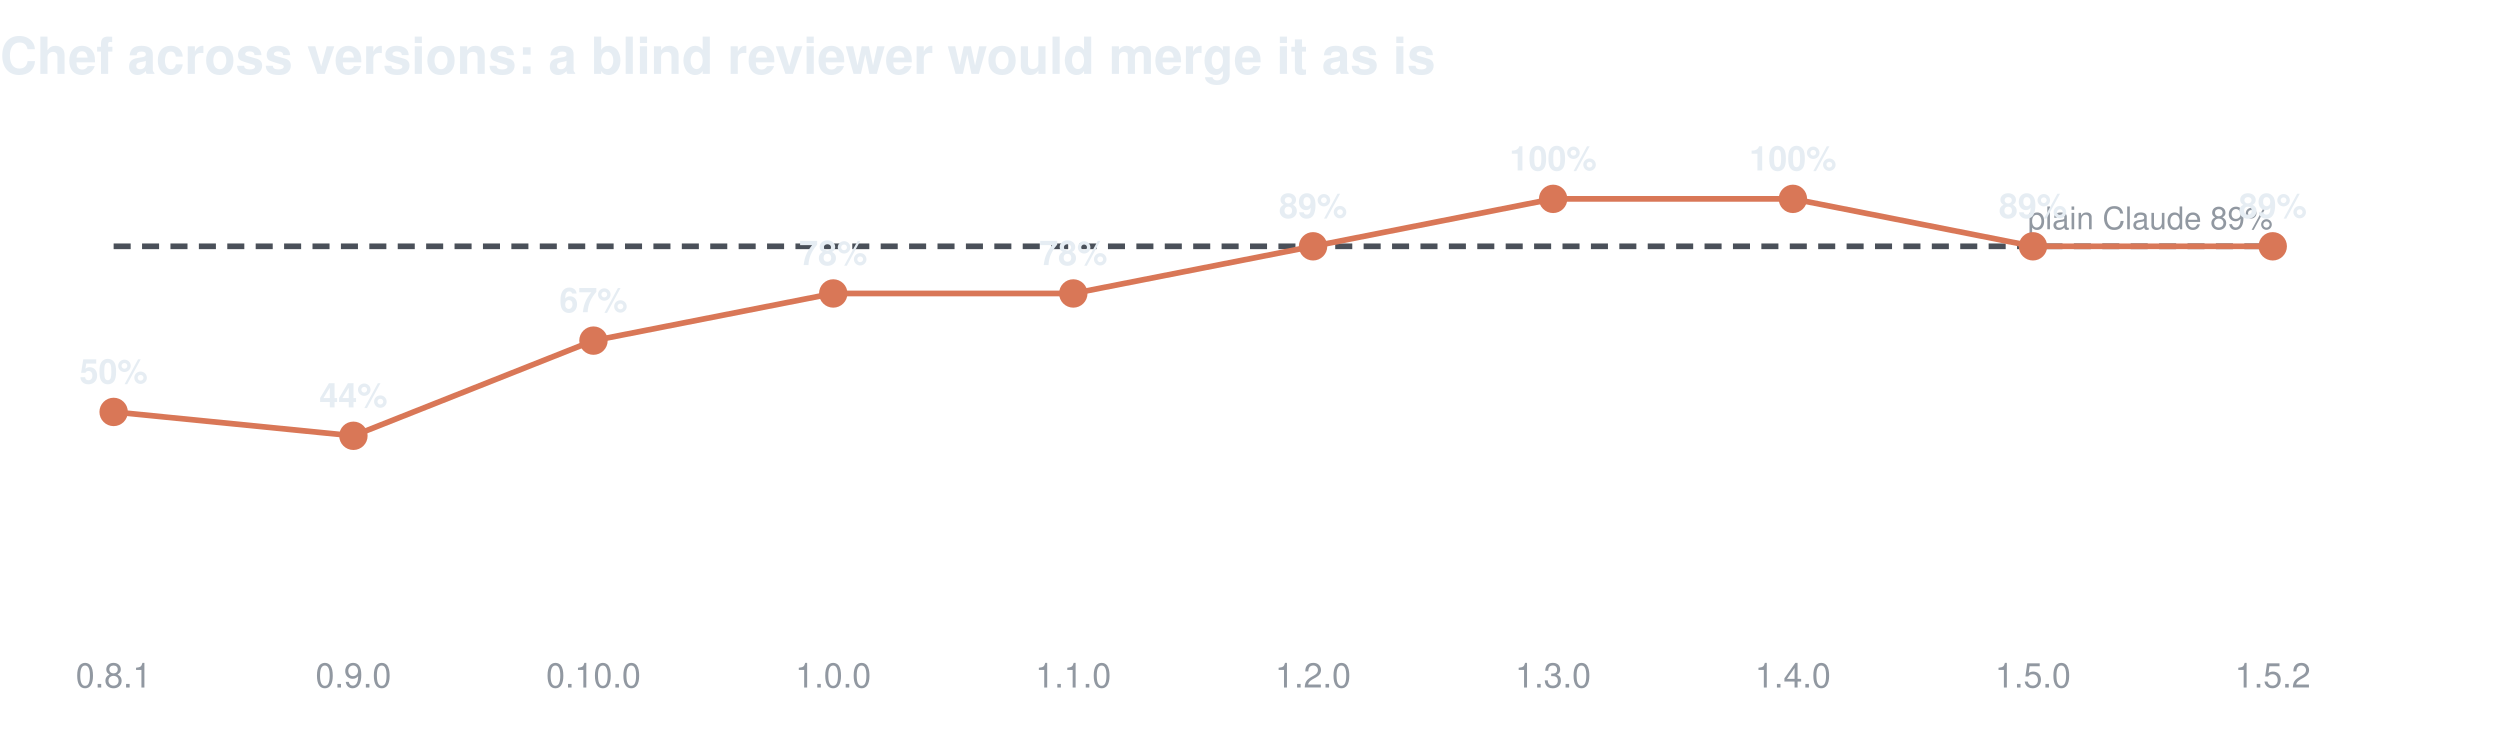
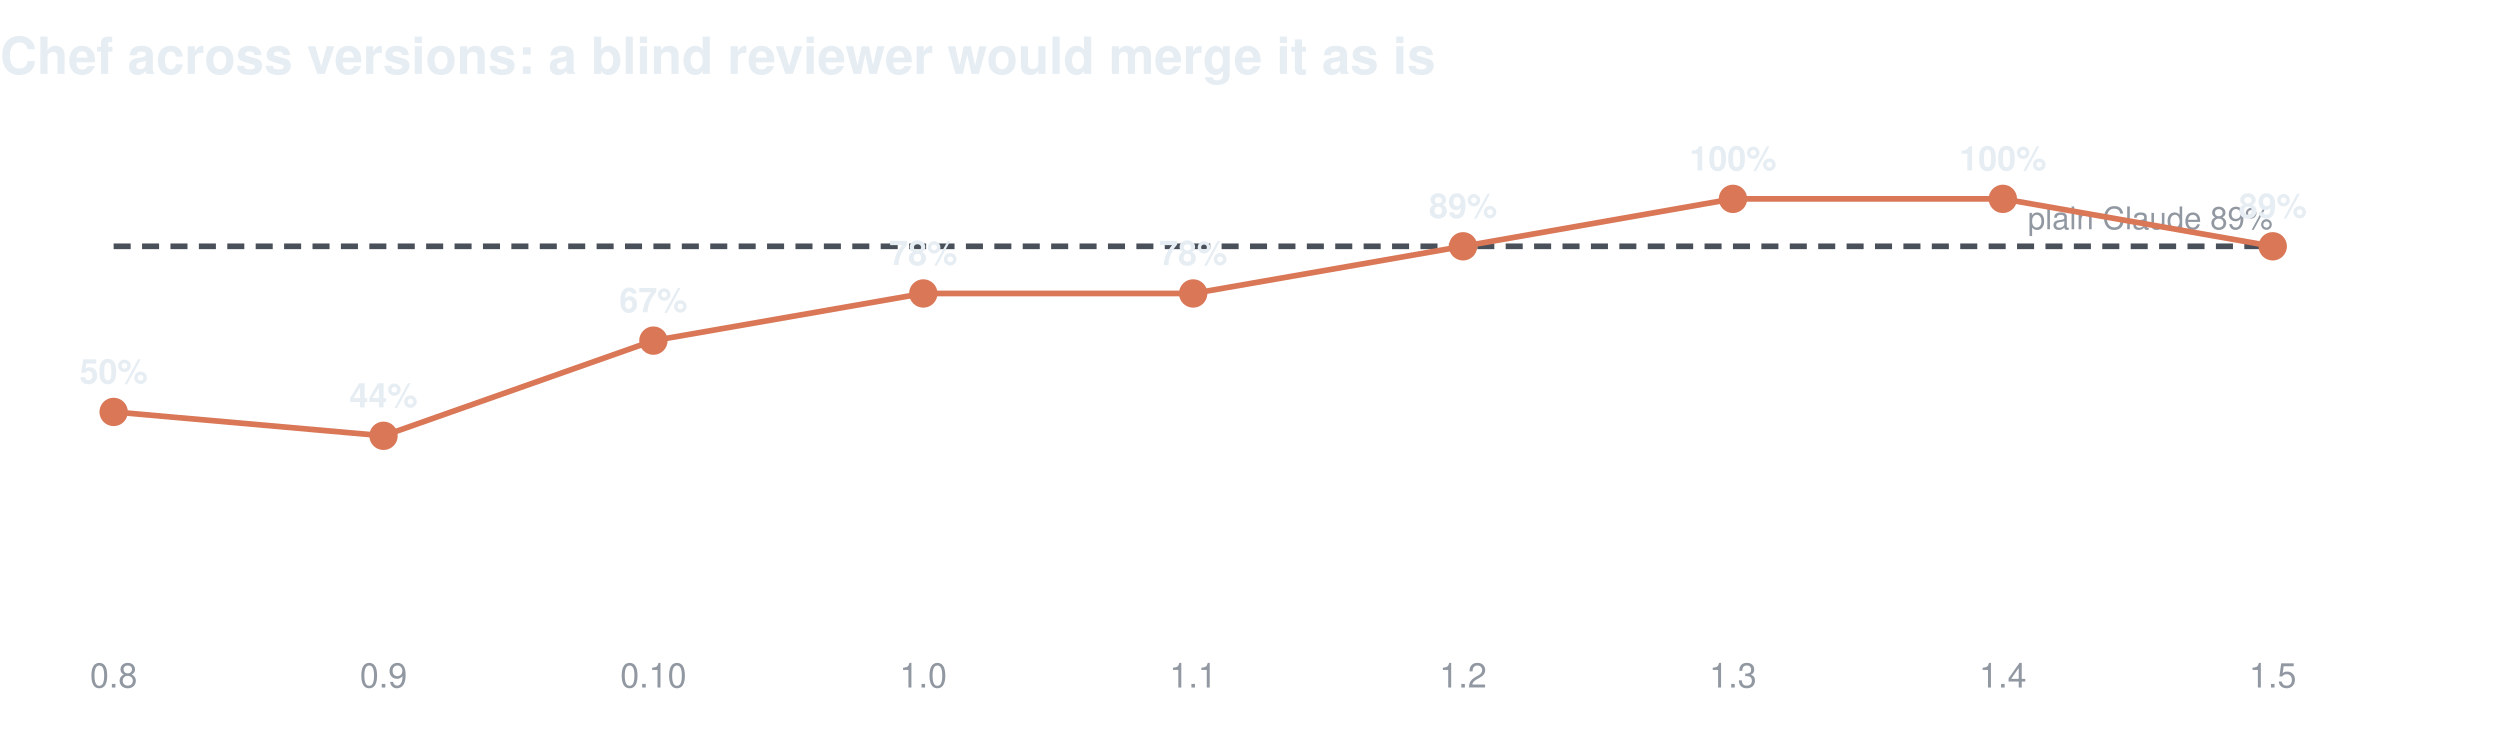
- <svg xmlns="http://www.w3.org/2000/svg" width="880" height="260" viewBox="0 0 880 260" role="img" aria-label="Chef across versions: a blind reviewer would merge it as is, on python, docker, prometheus: 0.8.1 50%, 0.9.0 44%, 0.10.0 67%, 1.0.0 78%, 1.1.0 78%, 1.2.0 89%, 1.3.0 100%, 1.4.0 100%, 1.5.0 89%, 1.5.2 89%. Plain Claude: 89%.">
+ <svg xmlns="http://www.w3.org/2000/svg" width="880" height="260" viewBox="0 0 880 260" role="img" aria-label="Chef across versions: a blind reviewer would merge it as is, on python, docker, prometheus: 0.8 50%, 0.9 44%, 0.10 67%, 1.0 78%, 1.1 78%, 1.2 89%, 1.3 100%, 1.4 100%, 1.5 89%. Plain Claude: 89%.">
  <text x="0.0" y="26.0" fill="#E6EDF3" font-family="-apple-system, BlinkMacSystemFont, 'Segoe UI', Helvetica, Arial, sans-serif" font-size="18" font-weight="600" text-anchor="start">Chef across versions: a blind reviewer would merge it as is</text>
  <text x="40.0" y="48.0" fill="#9198A1" font-family="-apple-system, BlinkMacSystemFont, 'Segoe UI', Helvetica, Arial, sans-serif" font-size="13" font-weight="600" text-anchor="start" />
  <line x1="40.0" y1="86.7" x2="800.0" y2="86.7" stroke="#4A5059" stroke-width="2" stroke-dasharray="6 4" />
  <text x="800.0" y="80.7" fill="#9198A1" font-family="-apple-system, BlinkMacSystemFont, 'Segoe UI', Helvetica, Arial, sans-serif" font-size="11" font-weight="400" text-anchor="end">plain Claude 89%</text>
-   <polyline points="40.0,145.0 124.4,153.4 208.9,119.9 293.3,103.3 377.8,103.3 462.2,86.7 546.7,70.0 631.1,70.0 715.6,86.7 800.0,86.7" fill="none" stroke="#D97757" stroke-width="2" />
+   <polyline points="40.0,145.0 135.0,153.4 230.0,119.9 325.0,103.3 420.0,103.3 515.0,86.7 610.0,70.0 705.0,70.0 800.0,86.7" fill="none" stroke="#D97757" stroke-width="2" />
  <circle cx="40.0" cy="145.0" r="5" fill="#D97757" />
  <text x="40.0" y="135.0" fill="#E6EDF3" font-family="-apple-system, BlinkMacSystemFont, 'Segoe UI', Helvetica, Arial, sans-serif" font-size="12" font-weight="600" text-anchor="middle">50%</text>
-   <text x="40.0" y="242.0" fill="#9198A1" font-family="-apple-system, BlinkMacSystemFont, 'Segoe UI', Helvetica, Arial, sans-serif" font-size="12" font-weight="400" text-anchor="middle">0.8.1</text>
-   <circle cx="124.4" cy="153.4" r="5" fill="#D97757" />
-   <text x="124.4" y="143.4" fill="#E6EDF3" font-family="-apple-system, BlinkMacSystemFont, 'Segoe UI', Helvetica, Arial, sans-serif" font-size="12" font-weight="600" text-anchor="middle">44%</text>
-   <text x="124.4" y="242.0" fill="#9198A1" font-family="-apple-system, BlinkMacSystemFont, 'Segoe UI', Helvetica, Arial, sans-serif" font-size="12" font-weight="400" text-anchor="middle">0.9.0</text>
-   <circle cx="208.9" cy="119.9" r="5" fill="#D97757" />
-   <text x="208.9" y="109.9" fill="#E6EDF3" font-family="-apple-system, BlinkMacSystemFont, 'Segoe UI', Helvetica, Arial, sans-serif" font-size="12" font-weight="600" text-anchor="middle">67%</text>
-   <text x="208.9" y="242.0" fill="#9198A1" font-family="-apple-system, BlinkMacSystemFont, 'Segoe UI', Helvetica, Arial, sans-serif" font-size="12" font-weight="400" text-anchor="middle">0.10.0</text>
-   <circle cx="293.3" cy="103.3" r="5" fill="#D97757" />
-   <text x="293.3" y="93.3" fill="#E6EDF3" font-family="-apple-system, BlinkMacSystemFont, 'Segoe UI', Helvetica, Arial, sans-serif" font-size="12" font-weight="600" text-anchor="middle">78%</text>
-   <text x="293.3" y="242.0" fill="#9198A1" font-family="-apple-system, BlinkMacSystemFont, 'Segoe UI', Helvetica, Arial, sans-serif" font-size="12" font-weight="400" text-anchor="middle">1.0.0</text>
-   <circle cx="377.8" cy="103.3" r="5" fill="#D97757" />
-   <text x="377.8" y="93.3" fill="#E6EDF3" font-family="-apple-system, BlinkMacSystemFont, 'Segoe UI', Helvetica, Arial, sans-serif" font-size="12" font-weight="600" text-anchor="middle">78%</text>
-   <text x="377.8" y="242.0" fill="#9198A1" font-family="-apple-system, BlinkMacSystemFont, 'Segoe UI', Helvetica, Arial, sans-serif" font-size="12" font-weight="400" text-anchor="middle">1.1.0</text>
-   <circle cx="462.2" cy="86.7" r="5" fill="#D97757" />
-   <text x="462.2" y="76.7" fill="#E6EDF3" font-family="-apple-system, BlinkMacSystemFont, 'Segoe UI', Helvetica, Arial, sans-serif" font-size="12" font-weight="600" text-anchor="middle">89%</text>
-   <text x="462.2" y="242.0" fill="#9198A1" font-family="-apple-system, BlinkMacSystemFont, 'Segoe UI', Helvetica, Arial, sans-serif" font-size="12" font-weight="400" text-anchor="middle">1.2.0</text>
-   <circle cx="546.7" cy="70.0" r="5" fill="#D97757" />
-   <text x="546.7" y="60.0" fill="#E6EDF3" font-family="-apple-system, BlinkMacSystemFont, 'Segoe UI', Helvetica, Arial, sans-serif" font-size="12" font-weight="600" text-anchor="middle">100%</text>
-   <text x="546.7" y="242.0" fill="#9198A1" font-family="-apple-system, BlinkMacSystemFont, 'Segoe UI', Helvetica, Arial, sans-serif" font-size="12" font-weight="400" text-anchor="middle">1.3.0</text>
-   <circle cx="631.1" cy="70.0" r="5" fill="#D97757" />
-   <text x="631.1" y="60.0" fill="#E6EDF3" font-family="-apple-system, BlinkMacSystemFont, 'Segoe UI', Helvetica, Arial, sans-serif" font-size="12" font-weight="600" text-anchor="middle">100%</text>
-   <text x="631.1" y="242.0" fill="#9198A1" font-family="-apple-system, BlinkMacSystemFont, 'Segoe UI', Helvetica, Arial, sans-serif" font-size="12" font-weight="400" text-anchor="middle">1.4.0</text>
-   <circle cx="715.6" cy="86.7" r="5" fill="#D97757" />
-   <text x="715.6" y="76.7" fill="#E6EDF3" font-family="-apple-system, BlinkMacSystemFont, 'Segoe UI', Helvetica, Arial, sans-serif" font-size="12" font-weight="600" text-anchor="middle">89%</text>
-   <text x="715.6" y="242.0" fill="#9198A1" font-family="-apple-system, BlinkMacSystemFont, 'Segoe UI', Helvetica, Arial, sans-serif" font-size="12" font-weight="400" text-anchor="middle">1.5.0</text>
+   <text x="40.0" y="242.0" fill="#9198A1" font-family="-apple-system, BlinkMacSystemFont, 'Segoe UI', Helvetica, Arial, sans-serif" font-size="12" font-weight="400" text-anchor="middle">0.8</text>
+   <circle cx="135.0" cy="153.4" r="5" fill="#D97757" />
+   <text x="135.0" y="143.4" fill="#E6EDF3" font-family="-apple-system, BlinkMacSystemFont, 'Segoe UI', Helvetica, Arial, sans-serif" font-size="12" font-weight="600" text-anchor="middle">44%</text>
+   <text x="135.0" y="242.0" fill="#9198A1" font-family="-apple-system, BlinkMacSystemFont, 'Segoe UI', Helvetica, Arial, sans-serif" font-size="12" font-weight="400" text-anchor="middle">0.9</text>
+   <circle cx="230.0" cy="119.9" r="5" fill="#D97757" />
+   <text x="230.0" y="109.9" fill="#E6EDF3" font-family="-apple-system, BlinkMacSystemFont, 'Segoe UI', Helvetica, Arial, sans-serif" font-size="12" font-weight="600" text-anchor="middle">67%</text>
+   <text x="230.0" y="242.0" fill="#9198A1" font-family="-apple-system, BlinkMacSystemFont, 'Segoe UI', Helvetica, Arial, sans-serif" font-size="12" font-weight="400" text-anchor="middle">0.10</text>
+   <circle cx="325.0" cy="103.3" r="5" fill="#D97757" />
+   <text x="325.0" y="93.3" fill="#E6EDF3" font-family="-apple-system, BlinkMacSystemFont, 'Segoe UI', Helvetica, Arial, sans-serif" font-size="12" font-weight="600" text-anchor="middle">78%</text>
+   <text x="325.0" y="242.0" fill="#9198A1" font-family="-apple-system, BlinkMacSystemFont, 'Segoe UI', Helvetica, Arial, sans-serif" font-size="12" font-weight="400" text-anchor="middle">1.0</text>
+   <circle cx="420.0" cy="103.3" r="5" fill="#D97757" />
+   <text x="420.0" y="93.3" fill="#E6EDF3" font-family="-apple-system, BlinkMacSystemFont, 'Segoe UI', Helvetica, Arial, sans-serif" font-size="12" font-weight="600" text-anchor="middle">78%</text>
+   <text x="420.0" y="242.0" fill="#9198A1" font-family="-apple-system, BlinkMacSystemFont, 'Segoe UI', Helvetica, Arial, sans-serif" font-size="12" font-weight="400" text-anchor="middle">1.1</text>
+   <circle cx="515.0" cy="86.7" r="5" fill="#D97757" />
+   <text x="515.0" y="76.7" fill="#E6EDF3" font-family="-apple-system, BlinkMacSystemFont, 'Segoe UI', Helvetica, Arial, sans-serif" font-size="12" font-weight="600" text-anchor="middle">89%</text>
+   <text x="515.0" y="242.0" fill="#9198A1" font-family="-apple-system, BlinkMacSystemFont, 'Segoe UI', Helvetica, Arial, sans-serif" font-size="12" font-weight="400" text-anchor="middle">1.2</text>
+   <circle cx="610.0" cy="70.0" r="5" fill="#D97757" />
+   <text x="610.0" y="60.0" fill="#E6EDF3" font-family="-apple-system, BlinkMacSystemFont, 'Segoe UI', Helvetica, Arial, sans-serif" font-size="12" font-weight="600" text-anchor="middle">100%</text>
+   <text x="610.0" y="242.0" fill="#9198A1" font-family="-apple-system, BlinkMacSystemFont, 'Segoe UI', Helvetica, Arial, sans-serif" font-size="12" font-weight="400" text-anchor="middle">1.3</text>
+   <circle cx="705.0" cy="70.0" r="5" fill="#D97757" />
+   <text x="705.0" y="60.0" fill="#E6EDF3" font-family="-apple-system, BlinkMacSystemFont, 'Segoe UI', Helvetica, Arial, sans-serif" font-size="12" font-weight="600" text-anchor="middle">100%</text>
+   <text x="705.0" y="242.0" fill="#9198A1" font-family="-apple-system, BlinkMacSystemFont, 'Segoe UI', Helvetica, Arial, sans-serif" font-size="12" font-weight="400" text-anchor="middle">1.4</text>
  <circle cx="800.0" cy="86.7" r="5" fill="#D97757" />
  <text x="800.0" y="76.7" fill="#E6EDF3" font-family="-apple-system, BlinkMacSystemFont, 'Segoe UI', Helvetica, Arial, sans-serif" font-size="12" font-weight="600" text-anchor="middle">89%</text>
-   <text x="800.0" y="242.0" fill="#9198A1" font-family="-apple-system, BlinkMacSystemFont, 'Segoe UI', Helvetica, Arial, sans-serif" font-size="12" font-weight="400" text-anchor="middle">1.5.2</text>
+   <text x="800.0" y="242.0" fill="#9198A1" font-family="-apple-system, BlinkMacSystemFont, 'Segoe UI', Helvetica, Arial, sans-serif" font-size="12" font-weight="400" text-anchor="middle">1.5</text>
</svg>
